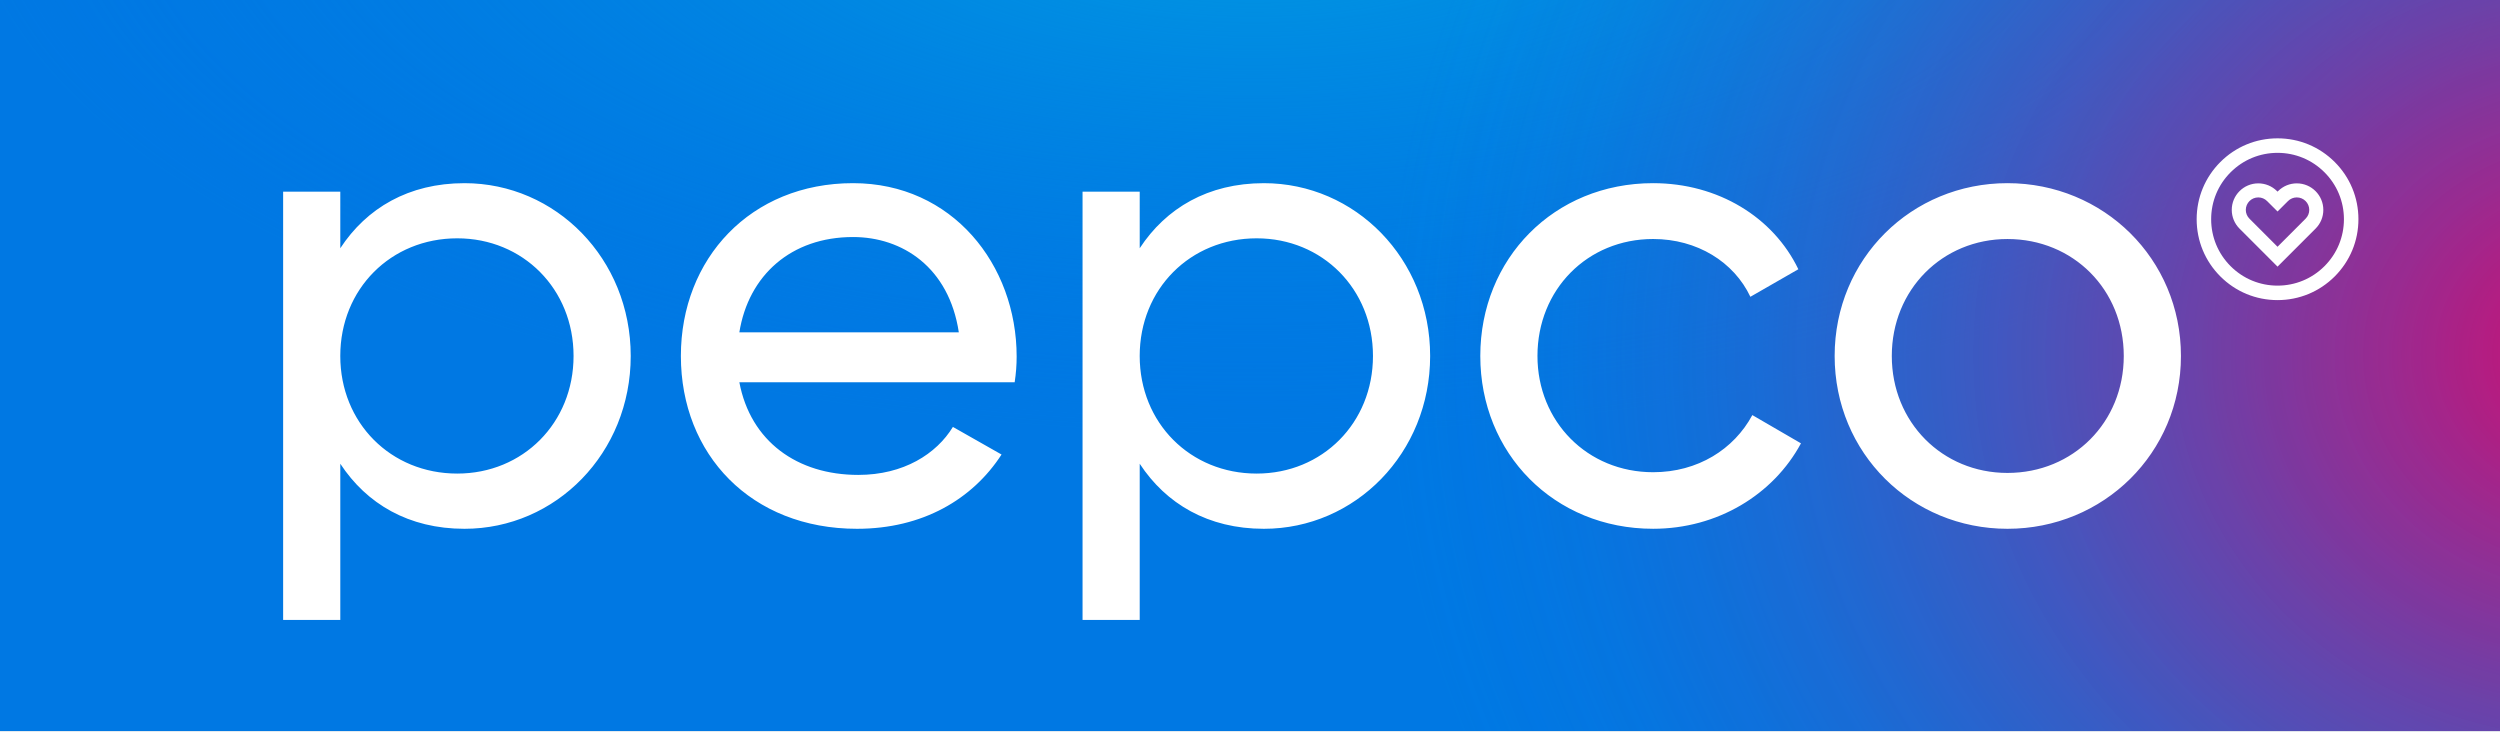
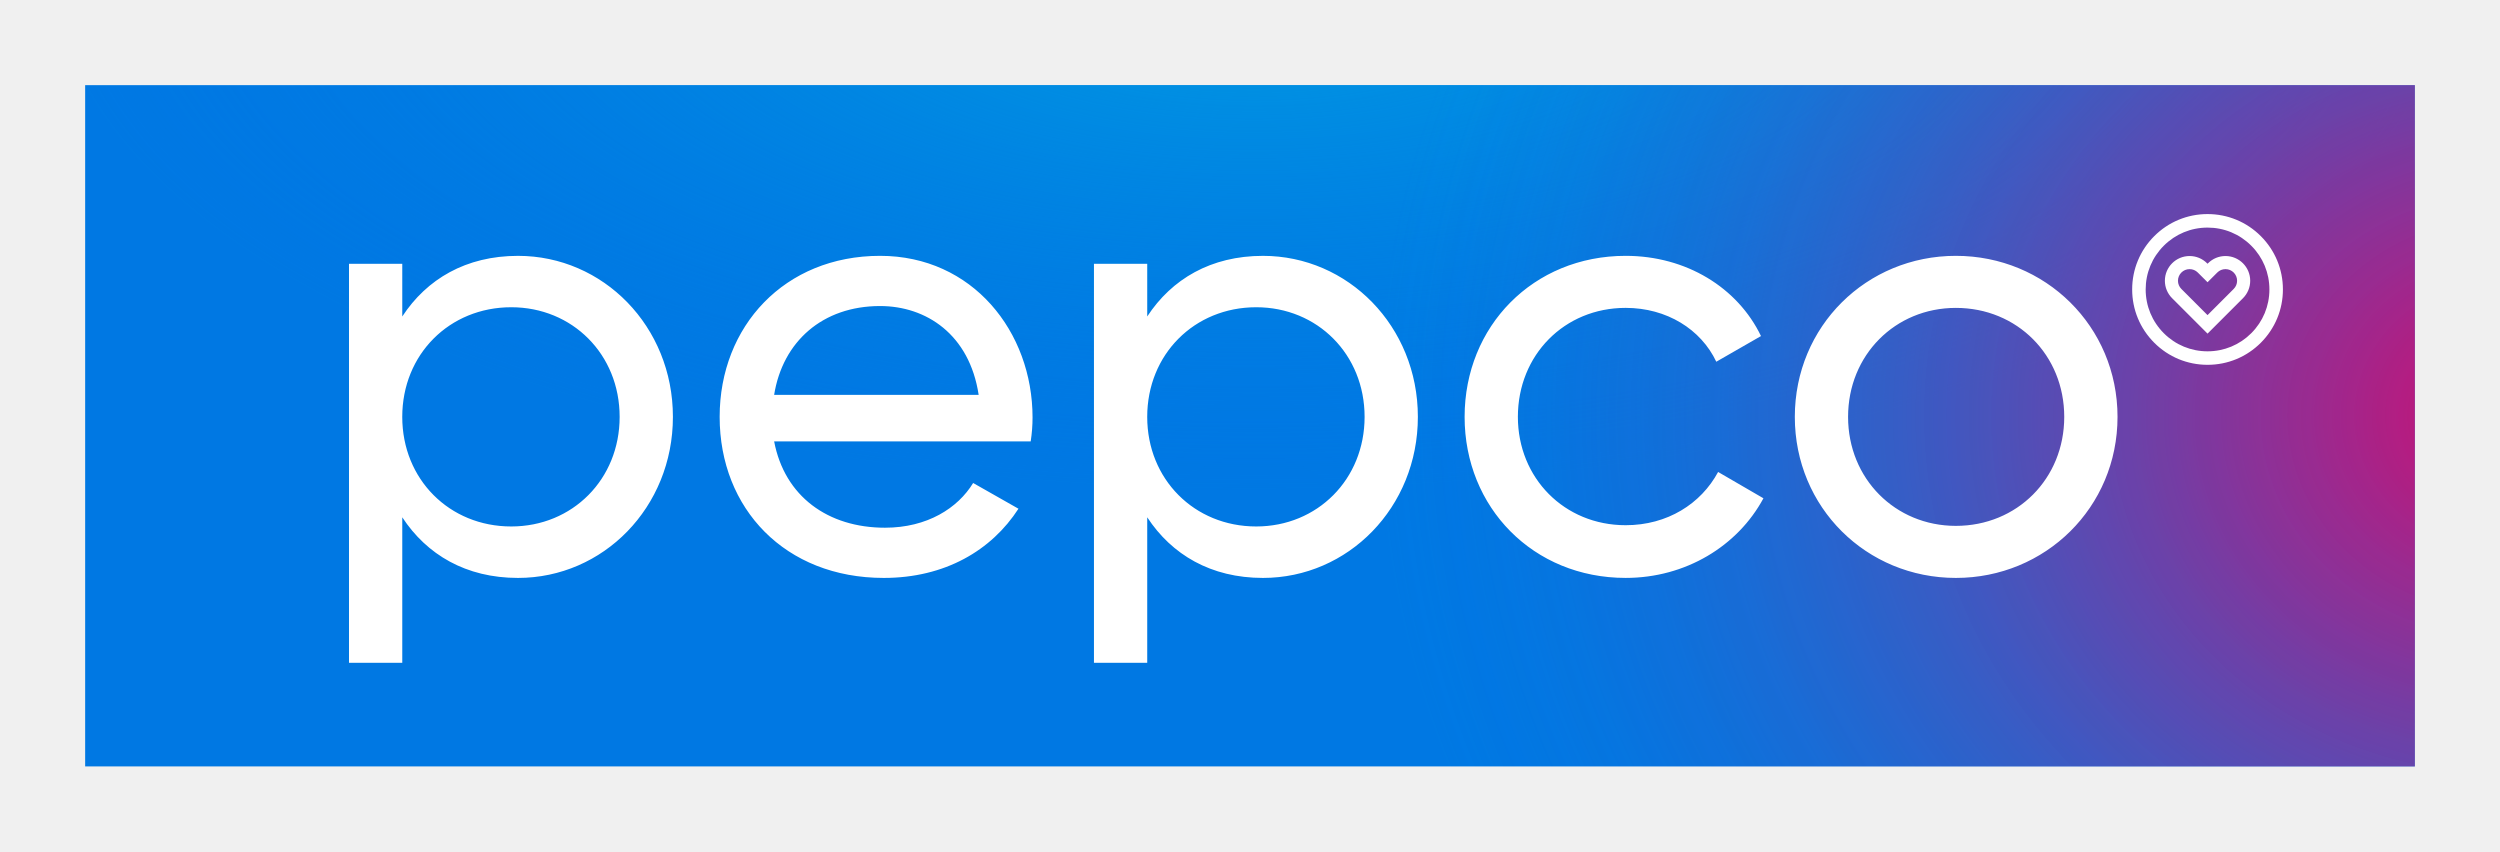
- <svg xmlns="http://www.w3.org/2000/svg" xmlns:xlink="http://www.w3.org/1999/xlink" version="1.1" id="Layer_1" x="0" y="0" viewBox="0 0 1645.26 481.11" xml:space="preserve" width="1645.26" height="481.11">
+ <svg xmlns="http://www.w3.org/2000/svg" xmlns:xlink="http://www.w3.org/1999/xlink" version="1.1" id="Layer_1" x="0" y="0" viewBox="-60.139 -60.139 1765.537 601.388" xml:space="preserve" width="1765.537" height="601.388">
  <style id="style2">.st3{fill:#fff}</style>
  <path fill="#0078e3" d="M 0,0 H 1645.26 V 481.11 H 0 Z" id="path4" />
  <defs id="defs7">
    <path id="SVGID_1_" d="M 0,0.21 H 1645.26 V 481.32 H 0 Z" />
  </defs>
  <clipPath id="SVGID_2_">
    <use xlink:href="#SVGID_1_" overflow="visible" id="use9" />
  </clipPath>
  <radialGradient id="SVGID_3_" cx="894.39" cy="100.73" r="597.271" gradientTransform="matrix(1.4267,0,0,0.6231,-450.48,-148.254)" gradientUnits="userSpaceOnUse">
    <stop offset="0" stop-color="#009ee2" id="stop12" />
    <stop offset=".539" stop-color="#008be2" stop-opacity=".46" id="stop14" />
    <stop offset="1" stop-color="#0078e3" stop-opacity="0" id="stop16" />
  </radialGradient>
  <ellipse cx="825.53" cy="-85.49" rx="1152.21" ry="513.95" clip-path="url(#SVGID_2_)" fill="url(#SVGID_3_)" id="ellipse19" style="fill:url(#SVGID_3_)" transform="translate(0,-0.21)" />
  <radialGradient id="SVGID_4_" cx="1680.397" cy="175.107" r="773.173" gradientTransform="matrix(1.0337,0,0,0.9346,-26.557,69.935)" gradientUnits="userSpaceOnUse">
    <stop offset="0" stop-color="#e30567" id="stop21" />
    <stop offset=".093" stop-color="#db096c" stop-opacity=".907" id="stop23" />
    <stop offset=".237" stop-color="#c51478" stop-opacity=".763" id="stop25" />
    <stop offset=".413" stop-color="#a2268b" stop-opacity=".586" id="stop27" />
    <stop offset=".616" stop-color="#703fa6" stop-opacity=".384" id="stop29" />
    <stop offset=".837" stop-color="#325ec8" stop-opacity=".163" id="stop31" />
    <stop offset="1" stop-color="#0078e3" stop-opacity="0" id="stop33" />
  </radialGradient>
  <ellipse cx="1710.42" cy="233.6" rx="1080.66" ry="830.53" opacity="0.9" clip-path="url(#SVGID_2_)" fill="url(#SVGID_4_)" id="ellipse36" style="fill:url(#SVGID_4_)" transform="translate(0,-0.21)" />
  <path class="st3" d="m 1207.39,234.27 c 0,-64.01 50.6,-113.73 113.73,-113.73 63.13,0 114.17,49.72 114.17,113.73 0,63.98 -51.04,113.73 -114.17,113.73 -63.14,-0.01 -113.73,-49.76 -113.73,-113.73 z m 190.27,0 c 0,-43.7 -33.29,-76.97 -76.55,-76.97 -42.8,0 -76.11,33.27 -76.11,76.97 0,43.66 33.31,76.97 76.11,76.97 43.26,0 76.55,-33.31 76.55,-76.97 z m -423.47,0 c 0,-64.01 48.43,-113.73 113.73,-113.73 42.81,0 79.13,22.46 95.58,56.65 l -31.57,18.13 c -10.83,-22.92 -35.03,-38.03 -64.01,-38.03 -43.24,0 -76.11,33.27 -76.11,76.97 0,43.24 32.87,76.51 76.11,76.51 29.42,0 53.18,-15.1 65.3,-37.6 l 32.01,18.59 c -18.17,33.73 -54.93,56.23 -97.3,56.23 -65.31,0 -113.74,-49.75 -113.74,-113.72 z m -33.01,0 C 941.18,298.25 891.89,348 831.77,348 795.03,348 767.35,331.56 750.05,305.19 V 407.96 H 712.43 V 126.14 h 37.62 v 37.22 c 17.31,-26.41 44.98,-42.81 81.72,-42.81 60.12,-0.01 109.41,49.71 109.41,113.72 z m -37.62,0 c 0,-44.12 -33.31,-77.43 -76.55,-77.43 -43.68,0 -76.97,33.31 -76.97,77.43 0,44.08 33.29,77.39 76.97,77.39 43.24,0 76.55,-33.31 76.55,-77.39 z m -338.72,78.27 c 29.84,0 51.46,-13.84 62.27,-31.58 l 32.01,18.17 c -19.03,29.4 -51.9,48.87 -95.14,48.87 -69.61,0 -115.89,-48.87 -115.89,-113.73 0,-64.01 45.84,-113.73 113.3,-113.73 65.3,0 107.67,53.62 107.67,114.15 0,5.63 -0.44,11.23 -1.3,16.87 H 486.57 c 7.36,38.9 38.07,60.98 78.27,60.98 z M 486.57,218.7 H 631 c -6.48,-42.81 -37.18,-62.71 -69.61,-62.71 -40.65,0.01 -68.76,25.08 -74.82,62.71 z m -71.49,15.57 c 0,63.98 -49.29,113.73 -109.41,113.73 -36.74,0 -64.42,-16.44 -81.72,-42.81 V 407.96 H 186.33 V 126.14 h 37.62 v 37.22 c 17.31,-26.41 44.98,-42.81 81.72,-42.81 60.12,-0.01 109.41,49.71 109.41,113.72 z m -37.62,0 c 0,-44.12 -33.31,-77.43 -76.55,-77.43 -43.68,0 -76.97,33.31 -76.97,77.43 0,44.08 33.29,77.39 76.97,77.39 43.24,0 76.55,-33.31 76.55,-77.39 z m 1096.37,-83.82 25.03,25.03 25.03,-25.03 c 3.29,-3.3 5.1,-7.68 5.1,-12.33 0,-9.62 -7.83,-17.45 -17.45,-17.45 -4.66,0 -9.03,1.81 -12.33,5.1 l -0.35,0.35 -0.35,-0.35 c -3.3,-3.29 -7.68,-5.1 -12.33,-5.1 -9.62,0 -17.45,7.83 -17.45,17.45 0,4.65 1.81,9.03 5.1,12.33 z m 12.35,-20.53 c 2.19,0 4.25,0.85 5.79,2.4 l 6.69,6.67 0.2,0.19 0.2,-0.19 6.68,-6.67 a 8.14,8.14 0 0 1 5.79,-2.4 c 4.52,0 8.2,3.68 8.2,8.2 0,2.19 -0.85,4.25 -2.4,5.79 l -18.48,18.49 -18.48,-18.49 a 8.14,8.14 0 0 1 -2.4,-5.79 c 0.01,-4.52 3.69,-8.2 8.21,-8.2 z" id="path38" />
  <path class="st3" d="m 1498.86,91.04 c -14.22,0 -27.59,5.54 -37.64,15.59 -10.05,10.06 -15.59,23.42 -15.59,37.64 0,14.22 5.54,27.59 15.59,37.64 10.05,10.06 23.42,15.59 37.64,15.59 14.22,0 27.59,-5.54 37.64,-15.59 10.05,-10.06 15.59,-23.42 15.59,-37.64 0,-14.22 -5.54,-27.59 -15.59,-37.64 -10.05,-10.05 -23.42,-15.59 -37.64,-15.59 z M 1529.75,175.17 c -8.25,8.25 -19.22,12.8 -30.89,12.8 -11.67,0 -22.64,-4.54 -30.89,-12.8 -8.25,-8.25 -12.8,-19.22 -12.8,-30.89 0,-11.67 4.54,-22.64 12.8,-30.89 8.25,-8.25 19.22,-12.8 30.89,-12.8 11.67,0 22.64,4.54 30.89,12.8 8.25,8.25 12.8,19.22 12.8,30.89 0,11.67 -4.55,22.64 -12.8,30.89 z" id="path40" />
</svg>
